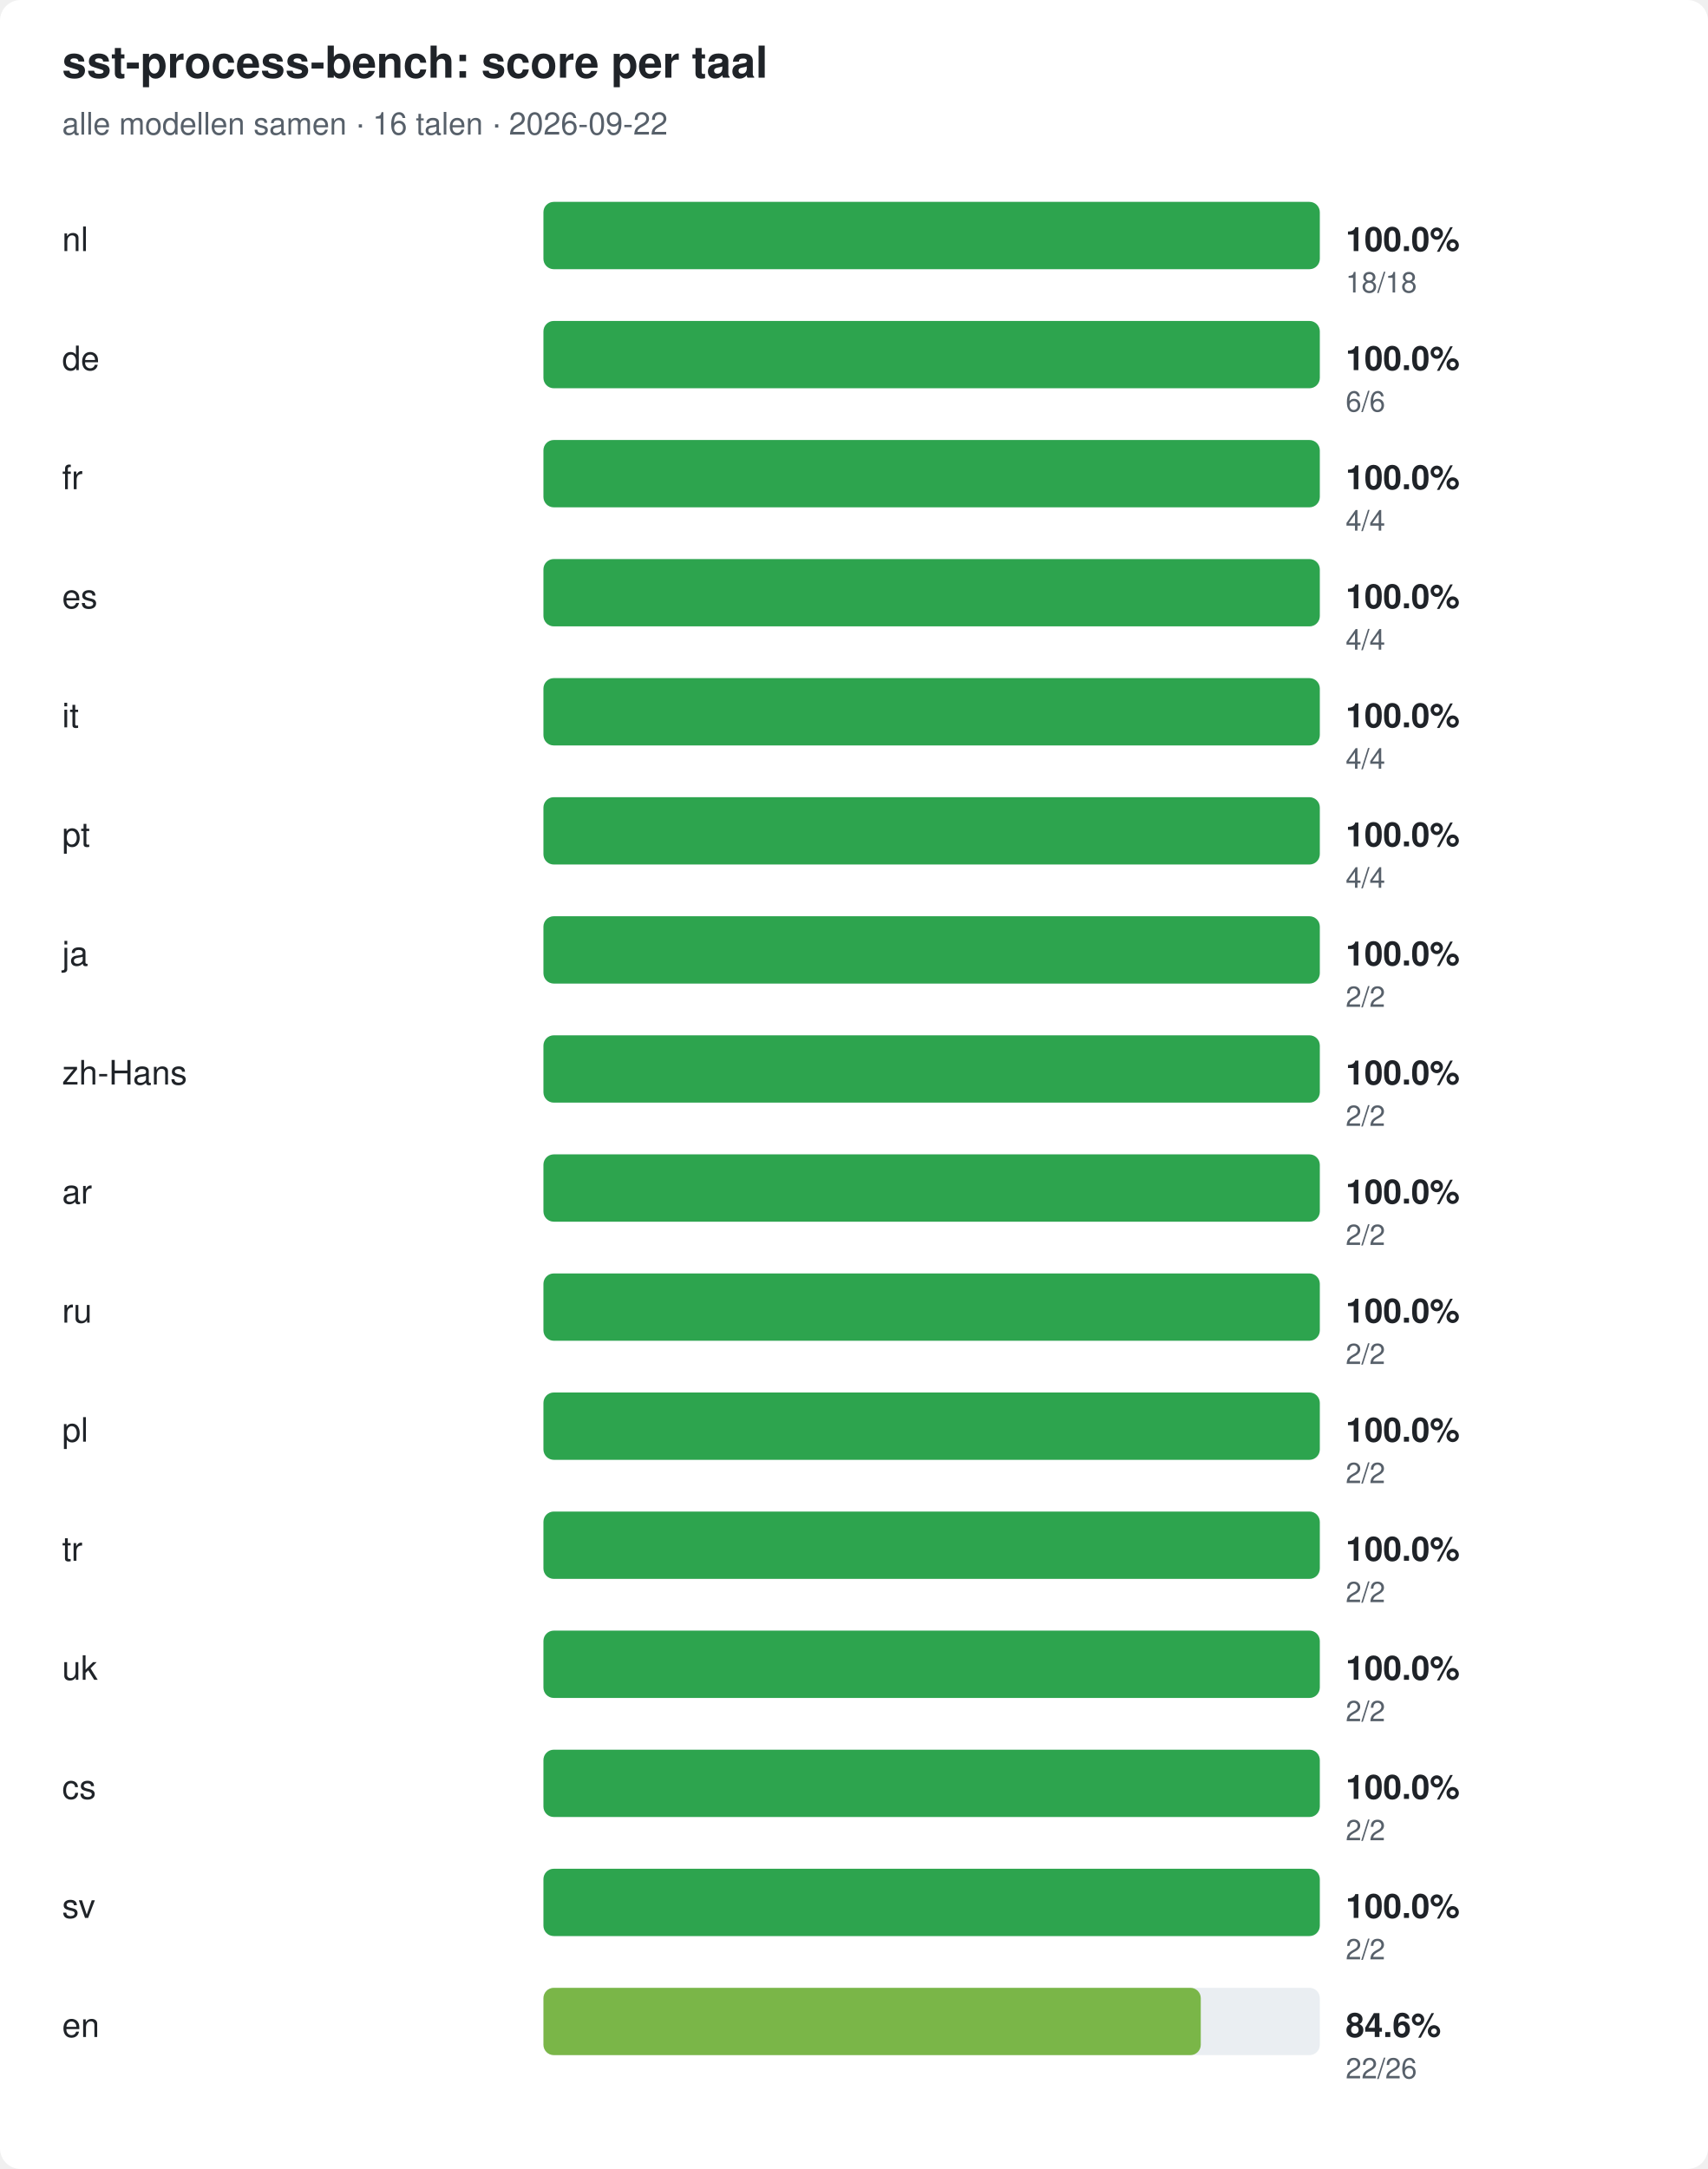
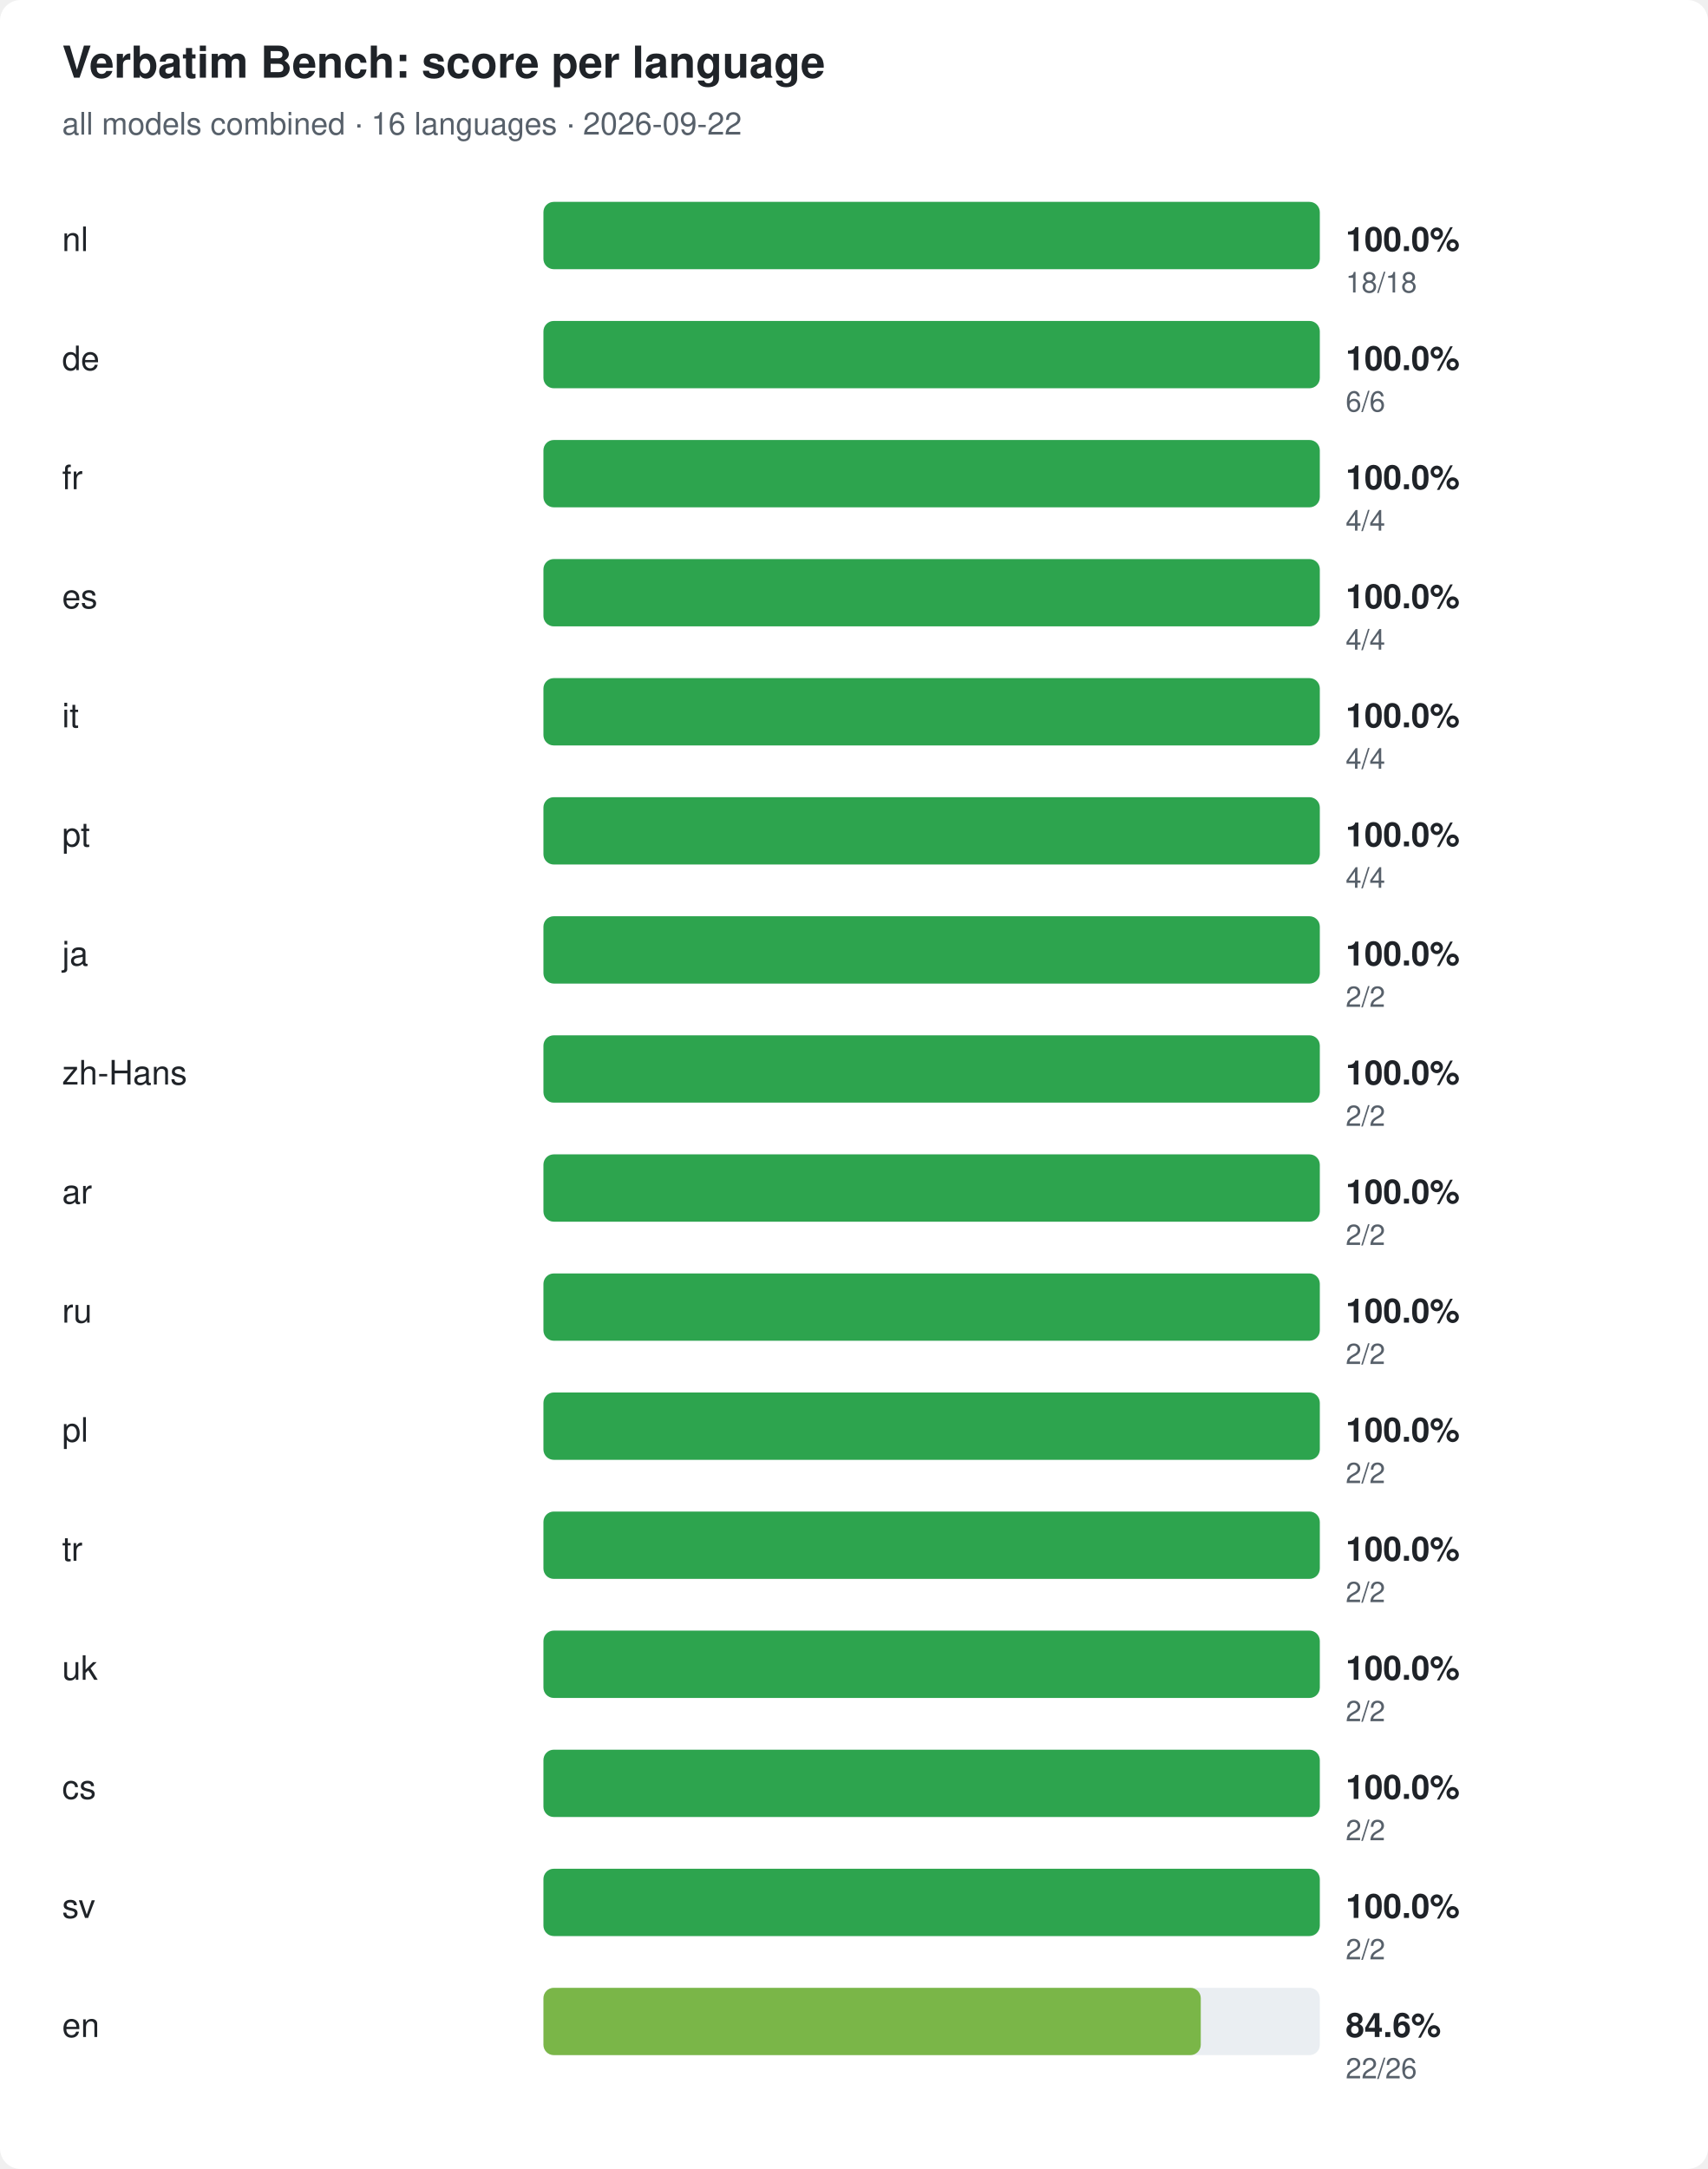
<svg xmlns="http://www.w3.org/2000/svg" width="660" height="838" role="img">
-   <style>text{font-family:-apple-system,"Segoe UI",Helvetica,Arial,sans-serif}</style>
  <rect width="660" height="838" fill="#ffffff" rx="8" />
-   <text x="24" y="30" font-size="17" font-weight="700" fill="#1f2328">sst-process-bench: score per taal</text>
-   <text x="24" y="52" font-size="12" fill="#57606a">alle modellen samen · 16 talen · 2026-09-22</text>
-   <text x="24" y="97" font-size="13" fill="#1f2328">nl</text>
+   <text x="24" y="30" font-size="17" font-weight="700" fill="#1f2328" font-family="-apple-system,Segoe UI,Helvetica,Arial,sans-serif">Verbatim Bench: score per language</text>
+   <text x="24" y="52" font-size="12" fill="#57606a" font-family="-apple-system,Segoe UI,Helvetica,Arial,sans-serif">all models combined · 16 languages · 2026-09-22</text>
+   <text x="24" y="97" font-size="13" fill="#1f2328" font-family="-apple-system,Segoe UI,Helvetica,Arial,sans-serif">nl</text>
  <rect x="210" y="78" width="300" height="26" fill="#eaeef2" rx="4" />
  <rect x="210" y="78" width="300" height="26" fill="#2da44e" rx="4" />
-   <text x="520" y="97" font-size="13" font-weight="700" fill="#1f2328">100.0%</text>
-   <text x="520" y="113" font-size="11" fill="#57606a">18/18</text>
-   <text x="24" y="143" font-size="13" fill="#1f2328">de</text>
+   <text x="520" y="97" font-size="13" font-weight="700" fill="#1f2328" font-family="-apple-system,Segoe UI,Helvetica,Arial,sans-serif">100.0%</text>
+   <text x="520" y="113" font-size="11" fill="#57606a" font-family="-apple-system,Segoe UI,Helvetica,Arial,sans-serif">18/18</text>
+   <text x="24" y="143" font-size="13" fill="#1f2328" font-family="-apple-system,Segoe UI,Helvetica,Arial,sans-serif">de</text>
  <rect x="210" y="124" width="300" height="26" fill="#eaeef2" rx="4" />
  <rect x="210" y="124" width="300" height="26" fill="#2da44e" rx="4" />
-   <text x="520" y="143" font-size="13" font-weight="700" fill="#1f2328">100.0%</text>
-   <text x="520" y="159" font-size="11" fill="#57606a">6/6</text>
-   <text x="24" y="189" font-size="13" fill="#1f2328">fr</text>
+   <text x="520" y="143" font-size="13" font-weight="700" fill="#1f2328" font-family="-apple-system,Segoe UI,Helvetica,Arial,sans-serif">100.0%</text>
+   <text x="520" y="159" font-size="11" fill="#57606a" font-family="-apple-system,Segoe UI,Helvetica,Arial,sans-serif">6/6</text>
+   <text x="24" y="189" font-size="13" fill="#1f2328" font-family="-apple-system,Segoe UI,Helvetica,Arial,sans-serif">fr</text>
  <rect x="210" y="170" width="300" height="26" fill="#eaeef2" rx="4" />
  <rect x="210" y="170" width="300" height="26" fill="#2da44e" rx="4" />
-   <text x="520" y="189" font-size="13" font-weight="700" fill="#1f2328">100.0%</text>
-   <text x="520" y="205" font-size="11" fill="#57606a">4/4</text>
-   <text x="24" y="235" font-size="13" fill="#1f2328">es</text>
+   <text x="520" y="189" font-size="13" font-weight="700" fill="#1f2328" font-family="-apple-system,Segoe UI,Helvetica,Arial,sans-serif">100.0%</text>
+   <text x="520" y="205" font-size="11" fill="#57606a" font-family="-apple-system,Segoe UI,Helvetica,Arial,sans-serif">4/4</text>
+   <text x="24" y="235" font-size="13" fill="#1f2328" font-family="-apple-system,Segoe UI,Helvetica,Arial,sans-serif">es</text>
  <rect x="210" y="216" width="300" height="26" fill="#eaeef2" rx="4" />
  <rect x="210" y="216" width="300" height="26" fill="#2da44e" rx="4" />
-   <text x="520" y="235" font-size="13" font-weight="700" fill="#1f2328">100.0%</text>
-   <text x="520" y="251" font-size="11" fill="#57606a">4/4</text>
-   <text x="24" y="281" font-size="13" fill="#1f2328">it</text>
+   <text x="520" y="235" font-size="13" font-weight="700" fill="#1f2328" font-family="-apple-system,Segoe UI,Helvetica,Arial,sans-serif">100.0%</text>
+   <text x="520" y="251" font-size="11" fill="#57606a" font-family="-apple-system,Segoe UI,Helvetica,Arial,sans-serif">4/4</text>
+   <text x="24" y="281" font-size="13" fill="#1f2328" font-family="-apple-system,Segoe UI,Helvetica,Arial,sans-serif">it</text>
  <rect x="210" y="262" width="300" height="26" fill="#eaeef2" rx="4" />
  <rect x="210" y="262" width="300" height="26" fill="#2da44e" rx="4" />
-   <text x="520" y="281" font-size="13" font-weight="700" fill="#1f2328">100.0%</text>
-   <text x="520" y="297" font-size="11" fill="#57606a">4/4</text>
-   <text x="24" y="327" font-size="13" fill="#1f2328">pt</text>
+   <text x="520" y="281" font-size="13" font-weight="700" fill="#1f2328" font-family="-apple-system,Segoe UI,Helvetica,Arial,sans-serif">100.0%</text>
+   <text x="520" y="297" font-size="11" fill="#57606a" font-family="-apple-system,Segoe UI,Helvetica,Arial,sans-serif">4/4</text>
+   <text x="24" y="327" font-size="13" fill="#1f2328" font-family="-apple-system,Segoe UI,Helvetica,Arial,sans-serif">pt</text>
  <rect x="210" y="308" width="300" height="26" fill="#eaeef2" rx="4" />
  <rect x="210" y="308" width="300" height="26" fill="#2da44e" rx="4" />
-   <text x="520" y="327" font-size="13" font-weight="700" fill="#1f2328">100.0%</text>
-   <text x="520" y="343" font-size="11" fill="#57606a">4/4</text>
-   <text x="24" y="373" font-size="13" fill="#1f2328">ja</text>
+   <text x="520" y="327" font-size="13" font-weight="700" fill="#1f2328" font-family="-apple-system,Segoe UI,Helvetica,Arial,sans-serif">100.0%</text>
+   <text x="520" y="343" font-size="11" fill="#57606a" font-family="-apple-system,Segoe UI,Helvetica,Arial,sans-serif">4/4</text>
+   <text x="24" y="373" font-size="13" fill="#1f2328" font-family="-apple-system,Segoe UI,Helvetica,Arial,sans-serif">ja</text>
  <rect x="210" y="354" width="300" height="26" fill="#eaeef2" rx="4" />
  <rect x="210" y="354" width="300" height="26" fill="#2da44e" rx="4" />
-   <text x="520" y="373" font-size="13" font-weight="700" fill="#1f2328">100.0%</text>
-   <text x="520" y="389" font-size="11" fill="#57606a">2/2</text>
-   <text x="24" y="419" font-size="13" fill="#1f2328">zh-Hans</text>
+   <text x="520" y="373" font-size="13" font-weight="700" fill="#1f2328" font-family="-apple-system,Segoe UI,Helvetica,Arial,sans-serif">100.0%</text>
+   <text x="520" y="389" font-size="11" fill="#57606a" font-family="-apple-system,Segoe UI,Helvetica,Arial,sans-serif">2/2</text>
+   <text x="24" y="419" font-size="13" fill="#1f2328" font-family="-apple-system,Segoe UI,Helvetica,Arial,sans-serif">zh-Hans</text>
  <rect x="210" y="400" width="300" height="26" fill="#eaeef2" rx="4" />
  <rect x="210" y="400" width="300" height="26" fill="#2da44e" rx="4" />
-   <text x="520" y="419" font-size="13" font-weight="700" fill="#1f2328">100.0%</text>
-   <text x="520" y="435" font-size="11" fill="#57606a">2/2</text>
-   <text x="24" y="465" font-size="13" fill="#1f2328">ar</text>
+   <text x="520" y="419" font-size="13" font-weight="700" fill="#1f2328" font-family="-apple-system,Segoe UI,Helvetica,Arial,sans-serif">100.0%</text>
+   <text x="520" y="435" font-size="11" fill="#57606a" font-family="-apple-system,Segoe UI,Helvetica,Arial,sans-serif">2/2</text>
+   <text x="24" y="465" font-size="13" fill="#1f2328" font-family="-apple-system,Segoe UI,Helvetica,Arial,sans-serif">ar</text>
  <rect x="210" y="446" width="300" height="26" fill="#eaeef2" rx="4" />
  <rect x="210" y="446" width="300" height="26" fill="#2da44e" rx="4" />
-   <text x="520" y="465" font-size="13" font-weight="700" fill="#1f2328">100.0%</text>
-   <text x="520" y="481" font-size="11" fill="#57606a">2/2</text>
-   <text x="24" y="511" font-size="13" fill="#1f2328">ru</text>
+   <text x="520" y="465" font-size="13" font-weight="700" fill="#1f2328" font-family="-apple-system,Segoe UI,Helvetica,Arial,sans-serif">100.0%</text>
+   <text x="520" y="481" font-size="11" fill="#57606a" font-family="-apple-system,Segoe UI,Helvetica,Arial,sans-serif">2/2</text>
+   <text x="24" y="511" font-size="13" fill="#1f2328" font-family="-apple-system,Segoe UI,Helvetica,Arial,sans-serif">ru</text>
  <rect x="210" y="492" width="300" height="26" fill="#eaeef2" rx="4" />
  <rect x="210" y="492" width="300" height="26" fill="#2da44e" rx="4" />
-   <text x="520" y="511" font-size="13" font-weight="700" fill="#1f2328">100.0%</text>
-   <text x="520" y="527" font-size="11" fill="#57606a">2/2</text>
-   <text x="24" y="557" font-size="13" fill="#1f2328">pl</text>
+   <text x="520" y="511" font-size="13" font-weight="700" fill="#1f2328" font-family="-apple-system,Segoe UI,Helvetica,Arial,sans-serif">100.0%</text>
+   <text x="520" y="527" font-size="11" fill="#57606a" font-family="-apple-system,Segoe UI,Helvetica,Arial,sans-serif">2/2</text>
+   <text x="24" y="557" font-size="13" fill="#1f2328" font-family="-apple-system,Segoe UI,Helvetica,Arial,sans-serif">pl</text>
  <rect x="210" y="538" width="300" height="26" fill="#eaeef2" rx="4" />
  <rect x="210" y="538" width="300" height="26" fill="#2da44e" rx="4" />
-   <text x="520" y="557" font-size="13" font-weight="700" fill="#1f2328">100.0%</text>
-   <text x="520" y="573" font-size="11" fill="#57606a">2/2</text>
-   <text x="24" y="603" font-size="13" fill="#1f2328">tr</text>
+   <text x="520" y="557" font-size="13" font-weight="700" fill="#1f2328" font-family="-apple-system,Segoe UI,Helvetica,Arial,sans-serif">100.0%</text>
+   <text x="520" y="573" font-size="11" fill="#57606a" font-family="-apple-system,Segoe UI,Helvetica,Arial,sans-serif">2/2</text>
+   <text x="24" y="603" font-size="13" fill="#1f2328" font-family="-apple-system,Segoe UI,Helvetica,Arial,sans-serif">tr</text>
  <rect x="210" y="584" width="300" height="26" fill="#eaeef2" rx="4" />
  <rect x="210" y="584" width="300" height="26" fill="#2da44e" rx="4" />
-   <text x="520" y="603" font-size="13" font-weight="700" fill="#1f2328">100.0%</text>
-   <text x="520" y="619" font-size="11" fill="#57606a">2/2</text>
-   <text x="24" y="649" font-size="13" fill="#1f2328">uk</text>
+   <text x="520" y="603" font-size="13" font-weight="700" fill="#1f2328" font-family="-apple-system,Segoe UI,Helvetica,Arial,sans-serif">100.0%</text>
+   <text x="520" y="619" font-size="11" fill="#57606a" font-family="-apple-system,Segoe UI,Helvetica,Arial,sans-serif">2/2</text>
+   <text x="24" y="649" font-size="13" fill="#1f2328" font-family="-apple-system,Segoe UI,Helvetica,Arial,sans-serif">uk</text>
  <rect x="210" y="630" width="300" height="26" fill="#eaeef2" rx="4" />
  <rect x="210" y="630" width="300" height="26" fill="#2da44e" rx="4" />
-   <text x="520" y="649" font-size="13" font-weight="700" fill="#1f2328">100.0%</text>
-   <text x="520" y="665" font-size="11" fill="#57606a">2/2</text>
-   <text x="24" y="695" font-size="13" fill="#1f2328">cs</text>
+   <text x="520" y="649" font-size="13" font-weight="700" fill="#1f2328" font-family="-apple-system,Segoe UI,Helvetica,Arial,sans-serif">100.0%</text>
+   <text x="520" y="665" font-size="11" fill="#57606a" font-family="-apple-system,Segoe UI,Helvetica,Arial,sans-serif">2/2</text>
+   <text x="24" y="695" font-size="13" fill="#1f2328" font-family="-apple-system,Segoe UI,Helvetica,Arial,sans-serif">cs</text>
  <rect x="210" y="676" width="300" height="26" fill="#eaeef2" rx="4" />
  <rect x="210" y="676" width="300" height="26" fill="#2da44e" rx="4" />
-   <text x="520" y="695" font-size="13" font-weight="700" fill="#1f2328">100.0%</text>
-   <text x="520" y="711" font-size="11" fill="#57606a">2/2</text>
-   <text x="24" y="741" font-size="13" fill="#1f2328">sv</text>
+   <text x="520" y="695" font-size="13" font-weight="700" fill="#1f2328" font-family="-apple-system,Segoe UI,Helvetica,Arial,sans-serif">100.0%</text>
+   <text x="520" y="711" font-size="11" fill="#57606a" font-family="-apple-system,Segoe UI,Helvetica,Arial,sans-serif">2/2</text>
+   <text x="24" y="741" font-size="13" fill="#1f2328" font-family="-apple-system,Segoe UI,Helvetica,Arial,sans-serif">sv</text>
  <rect x="210" y="722" width="300" height="26" fill="#eaeef2" rx="4" />
  <rect x="210" y="722" width="300" height="26" fill="#2da44e" rx="4" />
-   <text x="520" y="741" font-size="13" font-weight="700" fill="#1f2328">100.0%</text>
-   <text x="520" y="757" font-size="11" fill="#57606a">2/2</text>
-   <text x="24" y="787" font-size="13" fill="#1f2328">en</text>
+   <text x="520" y="741" font-size="13" font-weight="700" fill="#1f2328" font-family="-apple-system,Segoe UI,Helvetica,Arial,sans-serif">100.0%</text>
+   <text x="520" y="757" font-size="11" fill="#57606a" font-family="-apple-system,Segoe UI,Helvetica,Arial,sans-serif">2/2</text>
+   <text x="24" y="787" font-size="13" fill="#1f2328" font-family="-apple-system,Segoe UI,Helvetica,Arial,sans-serif">en</text>
  <rect x="210" y="768" width="300" height="26" fill="#eaeef2" rx="4" />
  <rect x="210" y="768" width="254" height="26" fill="#7ab648" rx="4" />
-   <text x="520" y="787" font-size="13" font-weight="700" fill="#1f2328">84.6%</text>
-   <text x="520" y="803" font-size="11" fill="#57606a">22/26</text>
+   <text x="520" y="787" font-size="13" font-weight="700" fill="#1f2328" font-family="-apple-system,Segoe UI,Helvetica,Arial,sans-serif">84.6%</text>
+   <text x="520" y="803" font-size="11" fill="#57606a" font-family="-apple-system,Segoe UI,Helvetica,Arial,sans-serif">22/26</text>
</svg>
